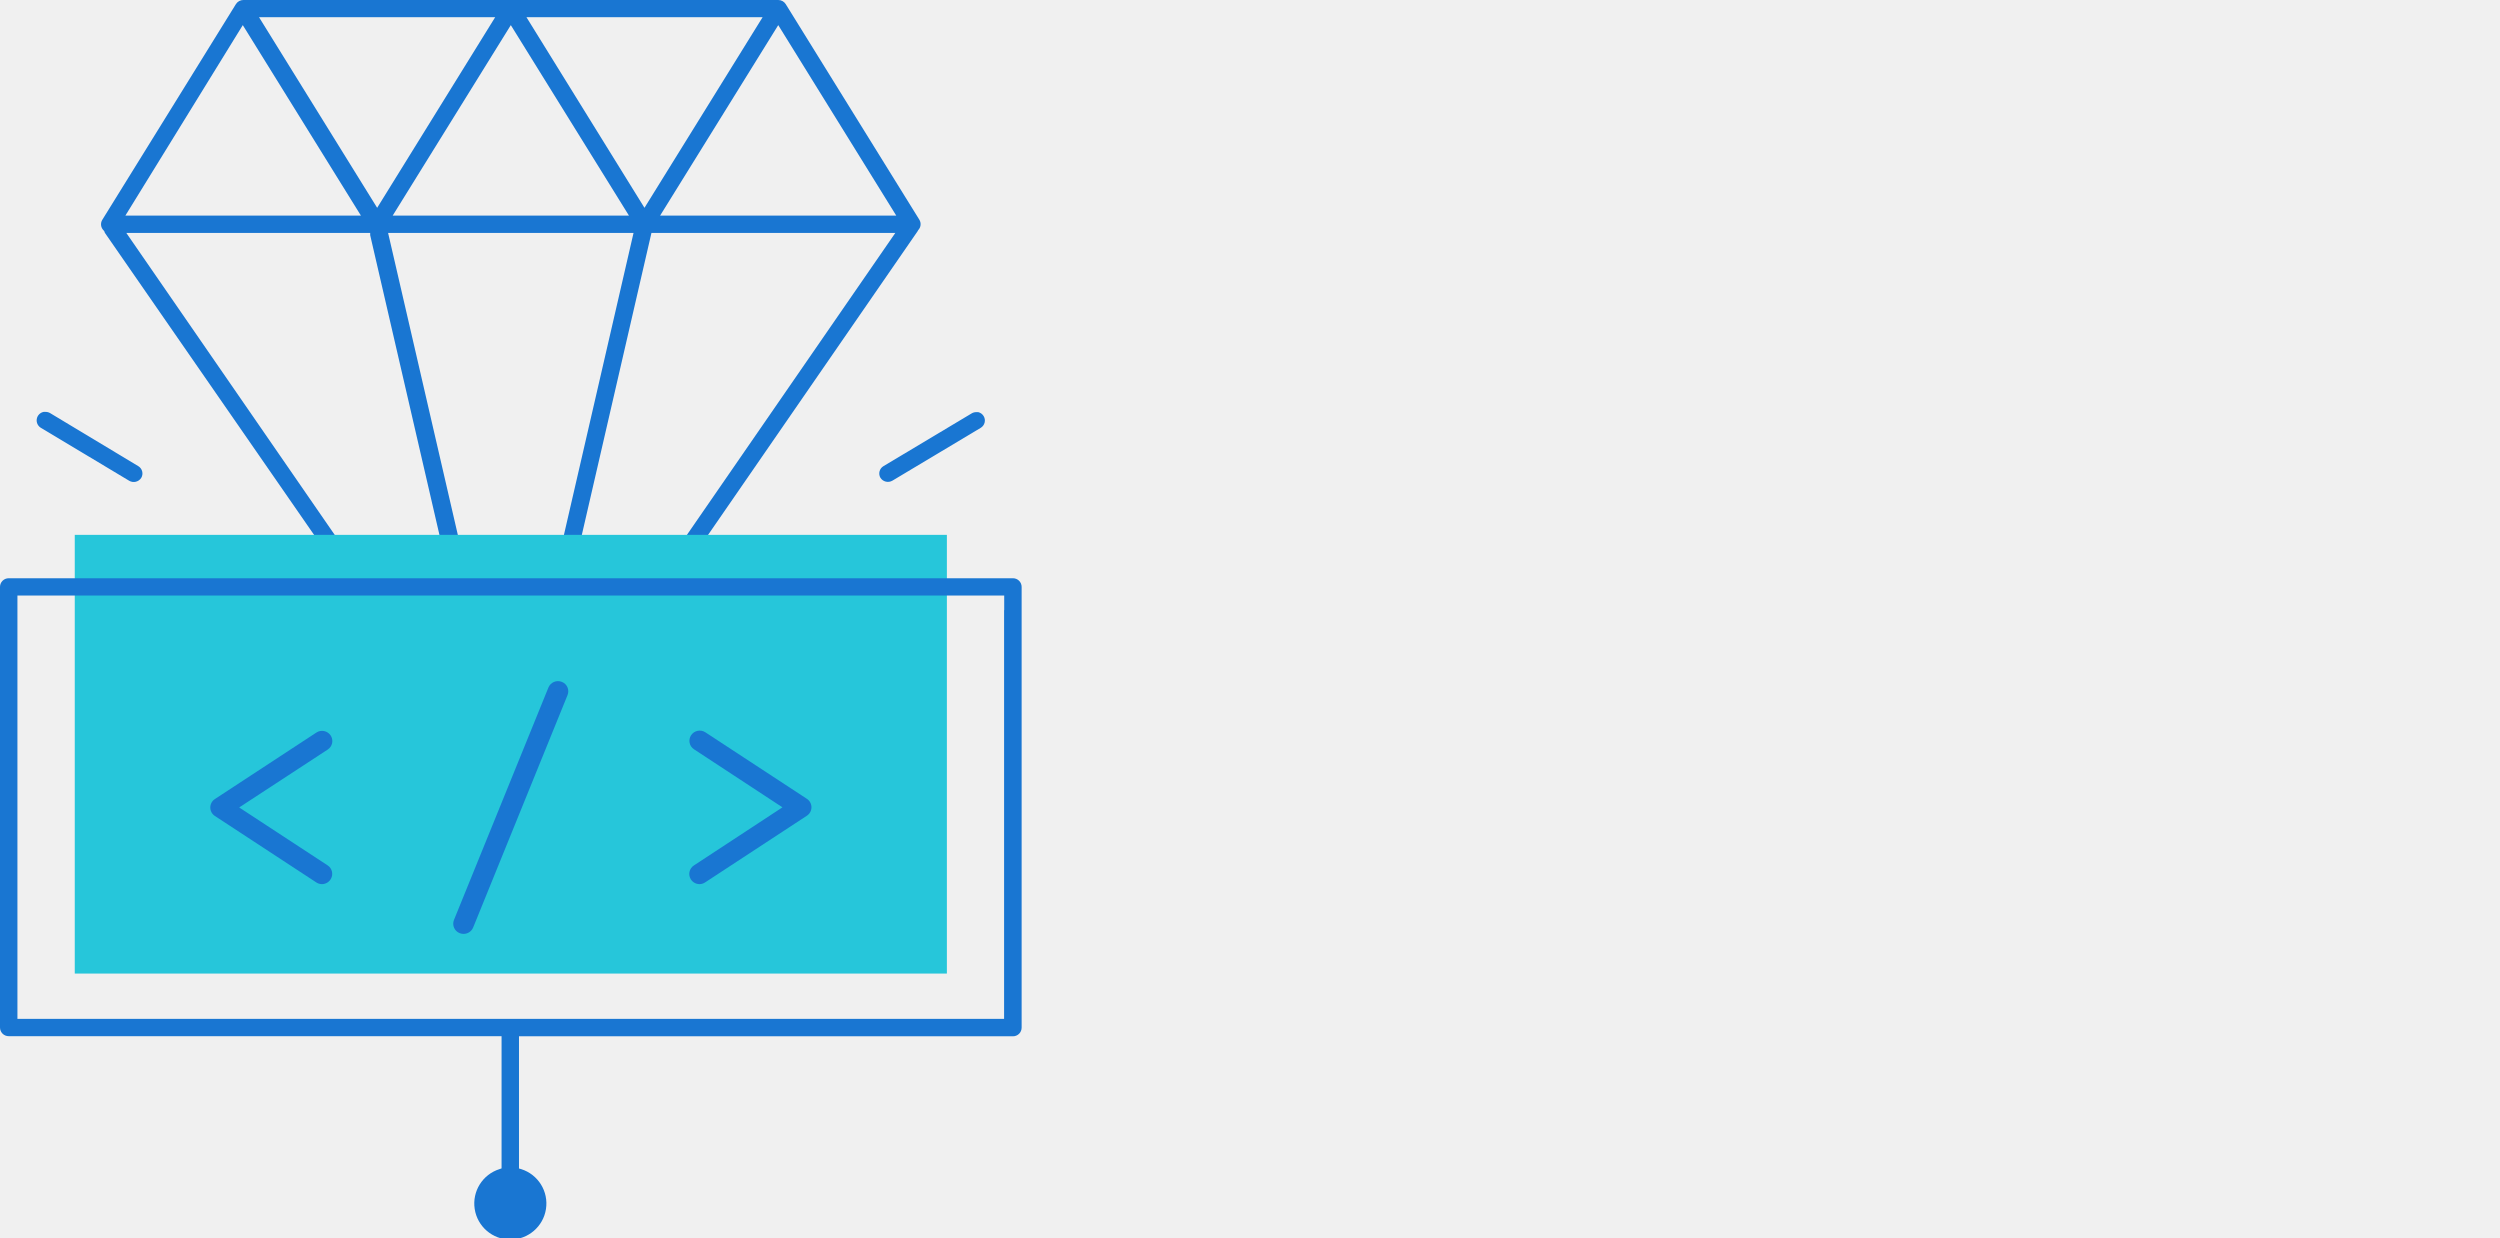
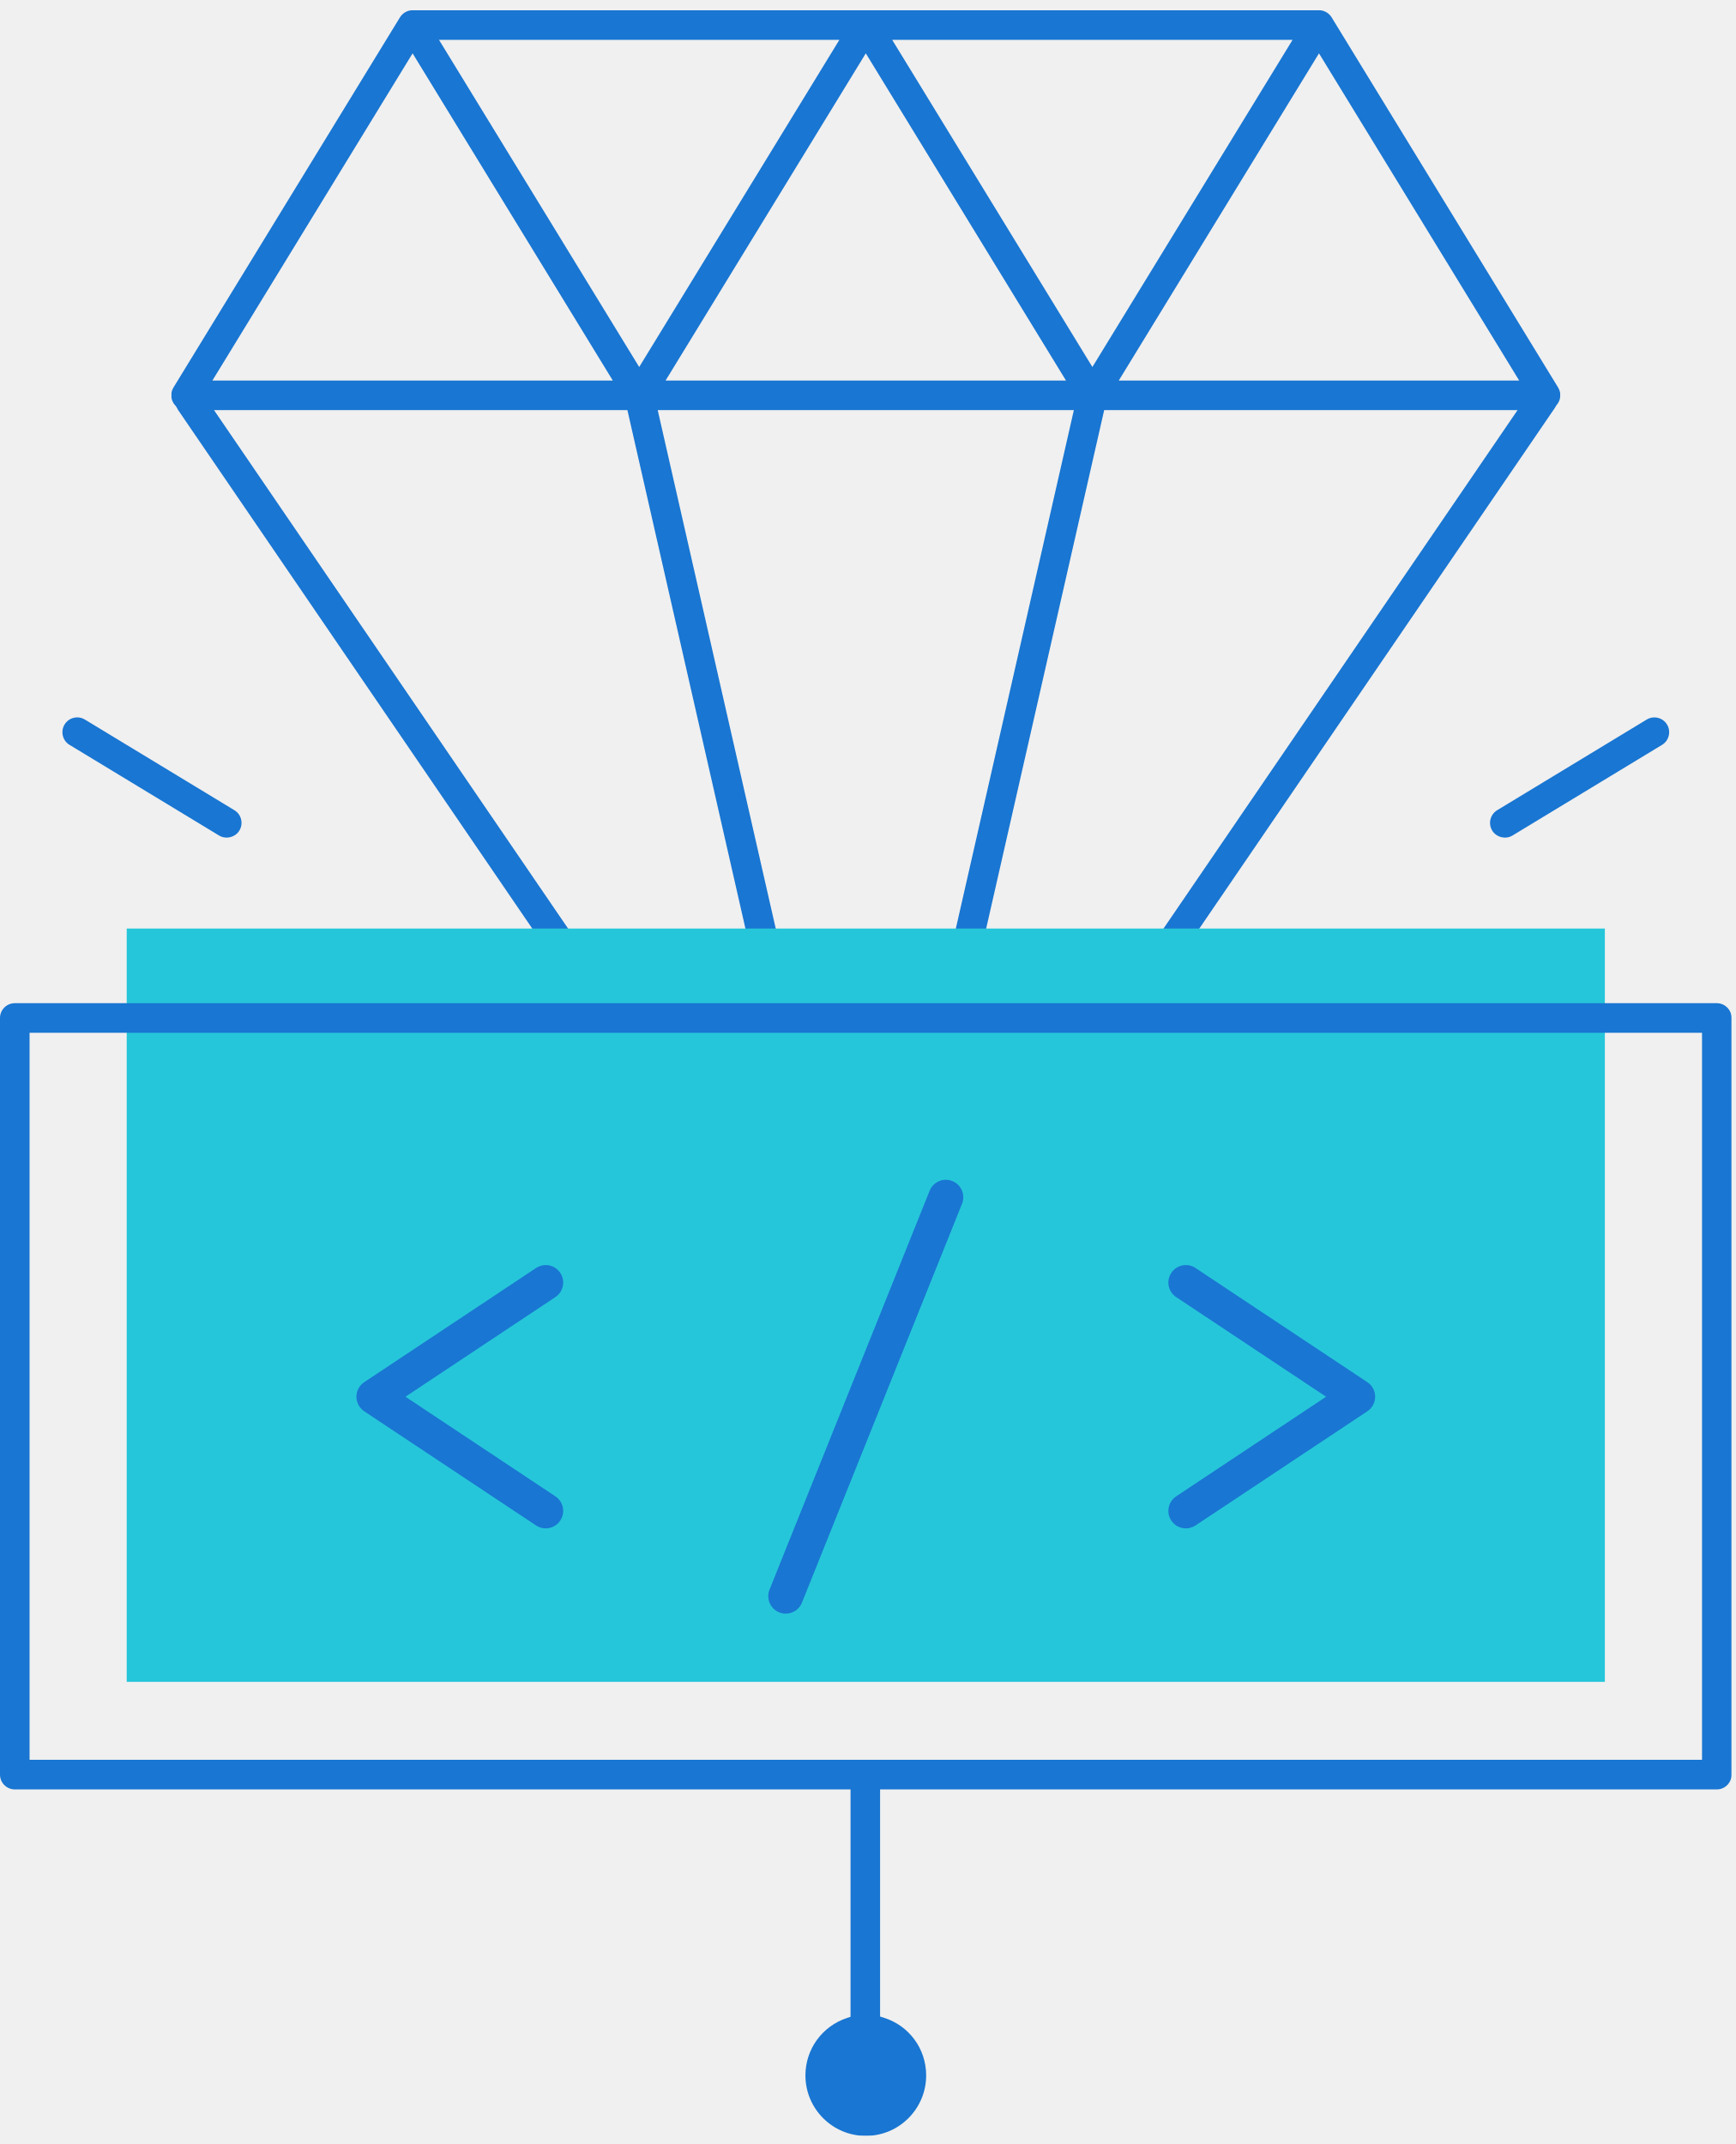
- <svg xmlns="http://www.w3.org/2000/svg" id="software" viewBox="0 0 208 103" xml:space="preserve" width="100%" height="100%" preserveAspectRatio="xMaxYMax">
+ <svg xmlns="http://www.w3.org/2000/svg" xmlns:xlink="http://www.w3.org/1999/xlink" width="85px" height="105px" viewBox="0 0 85 105" version="1.1">
  <defs>
-     <style>
-       #software .cls-1 {
-         fill: #1976d2;
-       }
- 
-       #software .cls-2 {
-         fill: none;
-       }
- 
-       #software .cls-3 {
-         fill: #3949ab;
-       }
- 
-       #software .cls-4 {
-         fill: #26c6da;
-       }
-     </style>
+     <polygon id="path-1" points="68.405 0.067 0.386 0.067 0.386 48.697 68.405 48.697 68.405 0.067" />
+     <polygon id="path-3" points="0 104.602 84.791 104.602 84.791 0.501 0 0.501" />
  </defs>
-   <g>
-     <path class="cls-1" d="M73.25,39.75a0.74,0.74,0,0,0,1,.24l7.34-4.39a0.71,0.71,0,0,0,.33-0.44,0.7,0.7,0,0,0-.08-0.54,0.72,0.72,0,0,0-.45-0.33l-0.17,0a0.73,0.73,0,0,0-.37.1l-7.34,4.39A0.71,0.71,0,0,0,73.25,39.75Z" transform="translate(0 0)" />
-     <path class="cls-1" d="M3.41,35.6L10.75,40a0.74,0.74,0,0,0,1-.24,0.7,0.7,0,0,0,.08-0.54,0.71,0.71,0,0,0-.33-0.44L4.17,34.37a0.73,0.73,0,0,0-.37-0.1l-0.17,0A0.72,0.72,0,0,0,3.41,35.6Z" transform="translate(0 0)" />
-     <polygon class="cls-2" points="41.2 1.44 21.55 1.44 31.38 17.29 41.2 1.44" />
-     <polygon class="cls-2" points="52.33 17.94 42.5 2.09 32.67 17.94 52.33 17.94" />
-     <polygon class="cls-2" points="20.25 2.09 10.43 17.94 30.08 17.94 20.25 2.09" />
-     <polygon class="cls-2" points="74.57 17.94 64.75 2.09 54.92 17.94 74.57 17.94" />
-     <polygon class="cls-2" points="63.45 1.44 43.8 1.44 53.62 17.29 63.45 1.44" />
-     <polygon class="cls-2" points="46.2 47.62 46.2 47.62 52.71 19.38 32.29 19.38 38.8 47.62 37.31 47.62 30.84 19.57 30.8 19.38 10.51 19.38 30.05 47.62 30.22 47.87 30.39 48.12 30.69 48.12 31 48.12 36.91 48.12 37.17 48.12 37.43 48.12 37.37 47.89 37.37 47.89 37.31 47.64 38.8 47.64 38.85 47.87 38.86 47.87 38.91 48.12 38.91 48.12 39.17 48.12 39.43 48.12 45.57 48.12 45.57 48.12 45.83 48.12 46.09 48.12 46.14 47.87 46.2 47.62" />
-     <path class="cls-1" d="M30.22,47.87L30,47.62,10.51,19.38H30.8l0,0.19,6.47,28H38.8L32.29,19.38H52.71L46.2,47.62h0l-0.06.25-0.06.25h1.49l0.06-.25,0.06-.25h0L54.2,19.38H74.49L55,47.62h1.76L76.33,19.26l0.07-.12a0.71,0.71,0,0,0,.09-0.86h0L65.37,0.34A0.73,0.73,0,0,0,64.75,0H20.25a0.73,0.73,0,0,0-.62.34L8.51,18.29a0.71,0.71,0,0,0,.12.89L8.71,19.3l0,0.05L28.29,47.62l0.17,0.25,0.17,0.25h1.76ZM74.57,17.94H54.92L64.75,2.09ZM63.45,1.43L53.62,17.29,43.8,1.43H63.45ZM52.33,17.94H32.67L42.5,2.09ZM41.2,1.43L31.38,17.29,21.55,1.43H41.2Zm-21,.66,9.83,15.85H10.43Z" transform="translate(0 0)" />
-     <polygon class="cls-3" points="38.85 47.87 38.8 47.64 37.31 47.64 37.37 47.89 37.37 47.89 37.43 48.12 38.91 48.12 38.86 47.87 38.85 47.87" />
-     <polygon class="cls-3" points="56.54 47.89 56.71 47.64 54.95 47.64 54.78 47.89 54.63 48.12 56.38 48.12 56.54 47.89" />
-     <polygon class="cls-4" points="56.67 48.14 56.96 48.14 56.98 48.12 56.38 48.12 56.37 48.14 56.67 48.14" />
-     <rect class="cls-4" x="6.22" y="44.5" width="72.56" height="36.5" />
-     <g>
-       <path class="cls-1" d="M26.79,73.56a0.86,0.86,0,0,1-.47-0.14l-8.44-5.53a0.84,0.84,0,0,1,0-1.41l8.44-5.53a0.86,0.86,0,0,1,1.19.24,0.84,0.84,0,0,1-.24,1.17L19.9,67.18,27.26,72a0.84,0.84,0,0,1,.24,1.17A0.86,0.86,0,0,1,26.79,73.56Z" transform="translate(0 0)" />
-       <path class="cls-1" d="M58.21,73.56a0.86,0.86,0,0,1-.72-0.38A0.84,0.84,0,0,1,57.74,72l7.36-4.83-7.36-4.83a0.84,0.84,0,0,1-.24-1.17,0.86,0.86,0,0,1,1.19-.24l8.44,5.53a0.84,0.84,0,0,1,0,1.41l-8.44,5.53A0.86,0.86,0,0,1,58.21,73.56Z" transform="translate(0 0)" />
-       <path class="cls-1" d="M38.57,77.7a0.86,0.86,0,0,1-.32-0.06,0.84,0.84,0,0,1-.48-1.1L45.63,57.2a0.86,0.86,0,0,1,1.11-.47,0.84,0.84,0,0,1,.48,1.1L39.37,77.16A0.86,0.86,0,0,1,38.57,77.7Z" transform="translate(0 0)" />
+   <g id="Desktop" stroke="none" stroke-width="1" fill="none" fill-rule="evenodd">
+     <g id="HomePage-desktop-1600" transform="translate(-921, -1712)">
+       <g id="homepage" transform="translate(-3, 68)">
+         <g id="Page-1" transform="translate(924, 1644)">
+           <path d="M73.069,40.675 C73.269,41.007 73.729,41.123 74.063,40.919 L81.386,36.479 C81.552,36.379 81.668,36.22 81.714,36.032 C81.76,35.844 81.731,35.649 81.631,35.484 C81.53,35.318 81.372,35.201 81.184,35.155 C81.126,35.141 81.068,35.134 81.01,35.134 C80.879,35.134 80.751,35.169 80.636,35.239 L73.313,39.679 C72.972,39.887 72.862,40.333 73.069,40.675 L73.069,40.675 Z" id="Fill-1" fill="#1976D2" />
+           <path d="M3.405,36.479 L10.728,40.919 C11.062,41.123 11.522,41.007 11.722,40.675 C11.823,40.509 11.852,40.314 11.806,40.127 C11.76,39.938 11.644,39.78 11.478,39.679 L4.155,35.238 C4.041,35.169 3.912,35.133 3.782,35.133 C3.724,35.133 3.665,35.141 3.607,35.155 C3.419,35.201 3.261,35.318 3.161,35.484 C2.954,35.825 3.064,36.272 3.405,36.479" id="Fill-3" fill="#1976D2" />
+           <g id="Group-7" transform="translate(8, 0.433702)">
+             <mask id="mask-2" fill="white">
+               <use xlink:href="#path-1" />
+             </mask>
+             <g id="Clip-6" />
+             <path d="M12.204,2.179 L22.007,18.202 L2.401,18.202 L12.204,2.179 Z M33.103,1.517 L23.3,17.54 L13.496,1.517 L33.103,1.517 Z M44.199,18.202 L24.592,18.202 L34.396,2.179 L44.199,18.202 Z M55.295,1.517 L45.492,17.54 L35.688,1.517 L55.295,1.517 Z M66.391,18.202 L46.784,18.202 L56.588,2.179 L66.391,18.202 Z M22.143,48.446 L21.972,48.196 L2.48,19.652 L22.723,19.652 L22.767,19.846 L29.22,48.196 L30.704,48.196 L24.207,19.652 L44.584,19.652 L38.087,48.196 L38.087,48.196 L38.03,48.446 L37.973,48.697 L39.458,48.697 L39.515,48.446 L39.572,48.196 L39.572,48.196 L46.069,19.652 L66.311,19.652 L46.82,48.196 L48.574,48.196 L68.141,19.538 L68.21,19.418 C68.431,19.18 68.469,18.822 68.3,18.549 L68.3,18.548 L57.205,0.414 C57.074,0.2 56.838,0.067 56.588,0.067 L12.204,0.067 C11.954,0.067 11.718,0.2 11.587,0.413 L0.491,18.549 C0.315,18.836 0.364,19.214 0.607,19.448 L0.684,19.574 C0.692,19.593 0.698,19.611 0.709,19.627 L20.218,48.196 L20.389,48.446 L20.56,48.697 L22.314,48.697 L22.143,48.446 Z" id="Fill-5" fill="#1976D2" mask="url(#mask-2)" />
+           </g>
+           <polygon id="Fill-8" fill="#3949AB" points="38.757 48.889 38.705 48.65 37.22 48.65 37.277 48.911 37.281 48.911 37.334 49.15 38.819 49.15 38.762 48.889" />
+           <polygon id="Fill-10" fill="#1976D2" points="56.403 48.911 56.574 48.65 54.82 48.65 54.649 48.911 54.492 49.15 56.247 49.15" />
+           <polygon id="Fill-12" fill="#26C6DA" points="56.534 49.16 56.823 49.16 56.837 49.13 56.246 49.13 56.232 49.16" />
+           <mask id="mask-4" fill="white">
+             <use xlink:href="#path-3" />
+           </mask>
+           <g id="Clip-15" />
+           <polygon id="Fill-14" fill="#26C6DA" mask="url(#mask-4)" points="6.205 82.367 78.586 82.367 78.586 45.474 6.205 45.474" />
+           <path d="M26.722,74.851 C26.56,74.851 26.396,74.805 26.251,74.709 L17.836,69.117 C17.597,68.958 17.453,68.69 17.453,68.403 C17.453,68.116 17.597,67.848 17.836,67.689 L26.251,62.098 C26.644,61.837 27.174,61.943 27.435,62.338 C27.697,62.732 27.589,63.263 27.196,63.524 L19.855,68.403 L27.196,73.281 C27.589,73.543 27.697,74.075 27.435,74.468 C27.271,74.717 26.999,74.851 26.722,74.851" id="Fill-16" fill="#1976D2" mask="url(#mask-4)" />
+           <path d="M58.069,74.851 C57.792,74.851 57.52,74.717 57.356,74.468 C57.094,74.075 57.202,73.543 57.595,73.281 L64.936,68.403 L57.595,63.524 C57.202,63.263 57.094,62.732 57.356,62.338 C57.616,61.943 58.147,61.836 58.54,62.098 L66.955,67.689 C67.194,67.848 67.338,68.116 67.338,68.403 C67.338,68.69 67.194,68.958 66.955,69.117 L58.54,74.709 C58.395,74.805 58.231,74.851 58.069,74.851" id="Fill-17" fill="#1976D2" mask="url(#mask-4)" />
+           <path d="M38.475,79.027 C38.369,79.027 38.261,79.007 38.157,78.965 C37.719,78.789 37.506,78.29 37.682,77.851 L45.522,58.316 C45.698,57.877 46.194,57.664 46.634,57.841 C47.072,58.017 47.285,58.516 47.108,58.955 L39.269,78.49 C39.135,78.824 38.814,79.027 38.475,79.027" id="Fill-18" fill="#1976D2" mask="url(#mask-4)" />
+           <path d="M83.344,51.817 L83.344,86.184 L1.448,86.184 L1.448,51.817 L1.448,50.58 L83.344,50.58 L83.344,51.817 Z M84.067,49.13 L56.246,49.13 L55.163,49.13 L54.492,49.13 L54.478,49.13 L54.175,49.13 L53.872,49.13 L47.971,49.13 L47.714,49.13 L47.458,49.13 L45.973,49.13 L45.717,49.13 L45.46,49.13 L45.46,49.13 L39.331,49.13 L39.075,49.13 L38.819,49.13 L38.819,49.13 L37.334,49.13 L37.078,49.13 L36.821,49.13 L30.919,49.13 L30.616,49.13 L30.314,49.13 L28.56,49.13 L28.257,49.13 L27.957,49.13 L0.724,49.13 C0.325,49.13 0,49.455 0,49.855 L0,51.817 L0,86.909 C0,87.309 0.325,87.635 0.724,87.635 L41.649,87.635 L41.649,98.772 L41.477,98.828 C40.258,99.229 39.44,100.36 39.44,101.641 C39.44,103.274 40.766,104.602 42.396,104.602 C44.026,104.602 45.352,103.274 45.352,101.641 C45.352,100.337 44.517,99.2 43.273,98.813 L43.096,98.758 L43.096,87.635 L84.067,87.635 C84.467,87.635 84.791,87.309 84.791,86.909 L84.791,51.817 L84.791,49.855 C84.791,49.455 84.467,49.13 84.067,49.13 L84.067,49.13 Z" id="Fill-19" fill="#1976D2" mask="url(#mask-4)" />
+         </g>
+       </g>
    </g>
-     <path class="cls-1" d="M84.27,48.11H0.73a0.72,0.72,0,0,0-.73.72V85.49a0.72,0.72,0,0,0,.73.72h41v11l-0.17.06a3,3,0,1,0,1.8,0l-0.18-.05v-11H84.27A0.72,0.72,0,0,0,85,85.49V48.83A0.72,0.72,0,0,0,84.27,48.11Zm-0.73,2.66v34H1.45V49.55h82.1v1.22Z" transform="translate(0 0)" />
  </g>
</svg>
